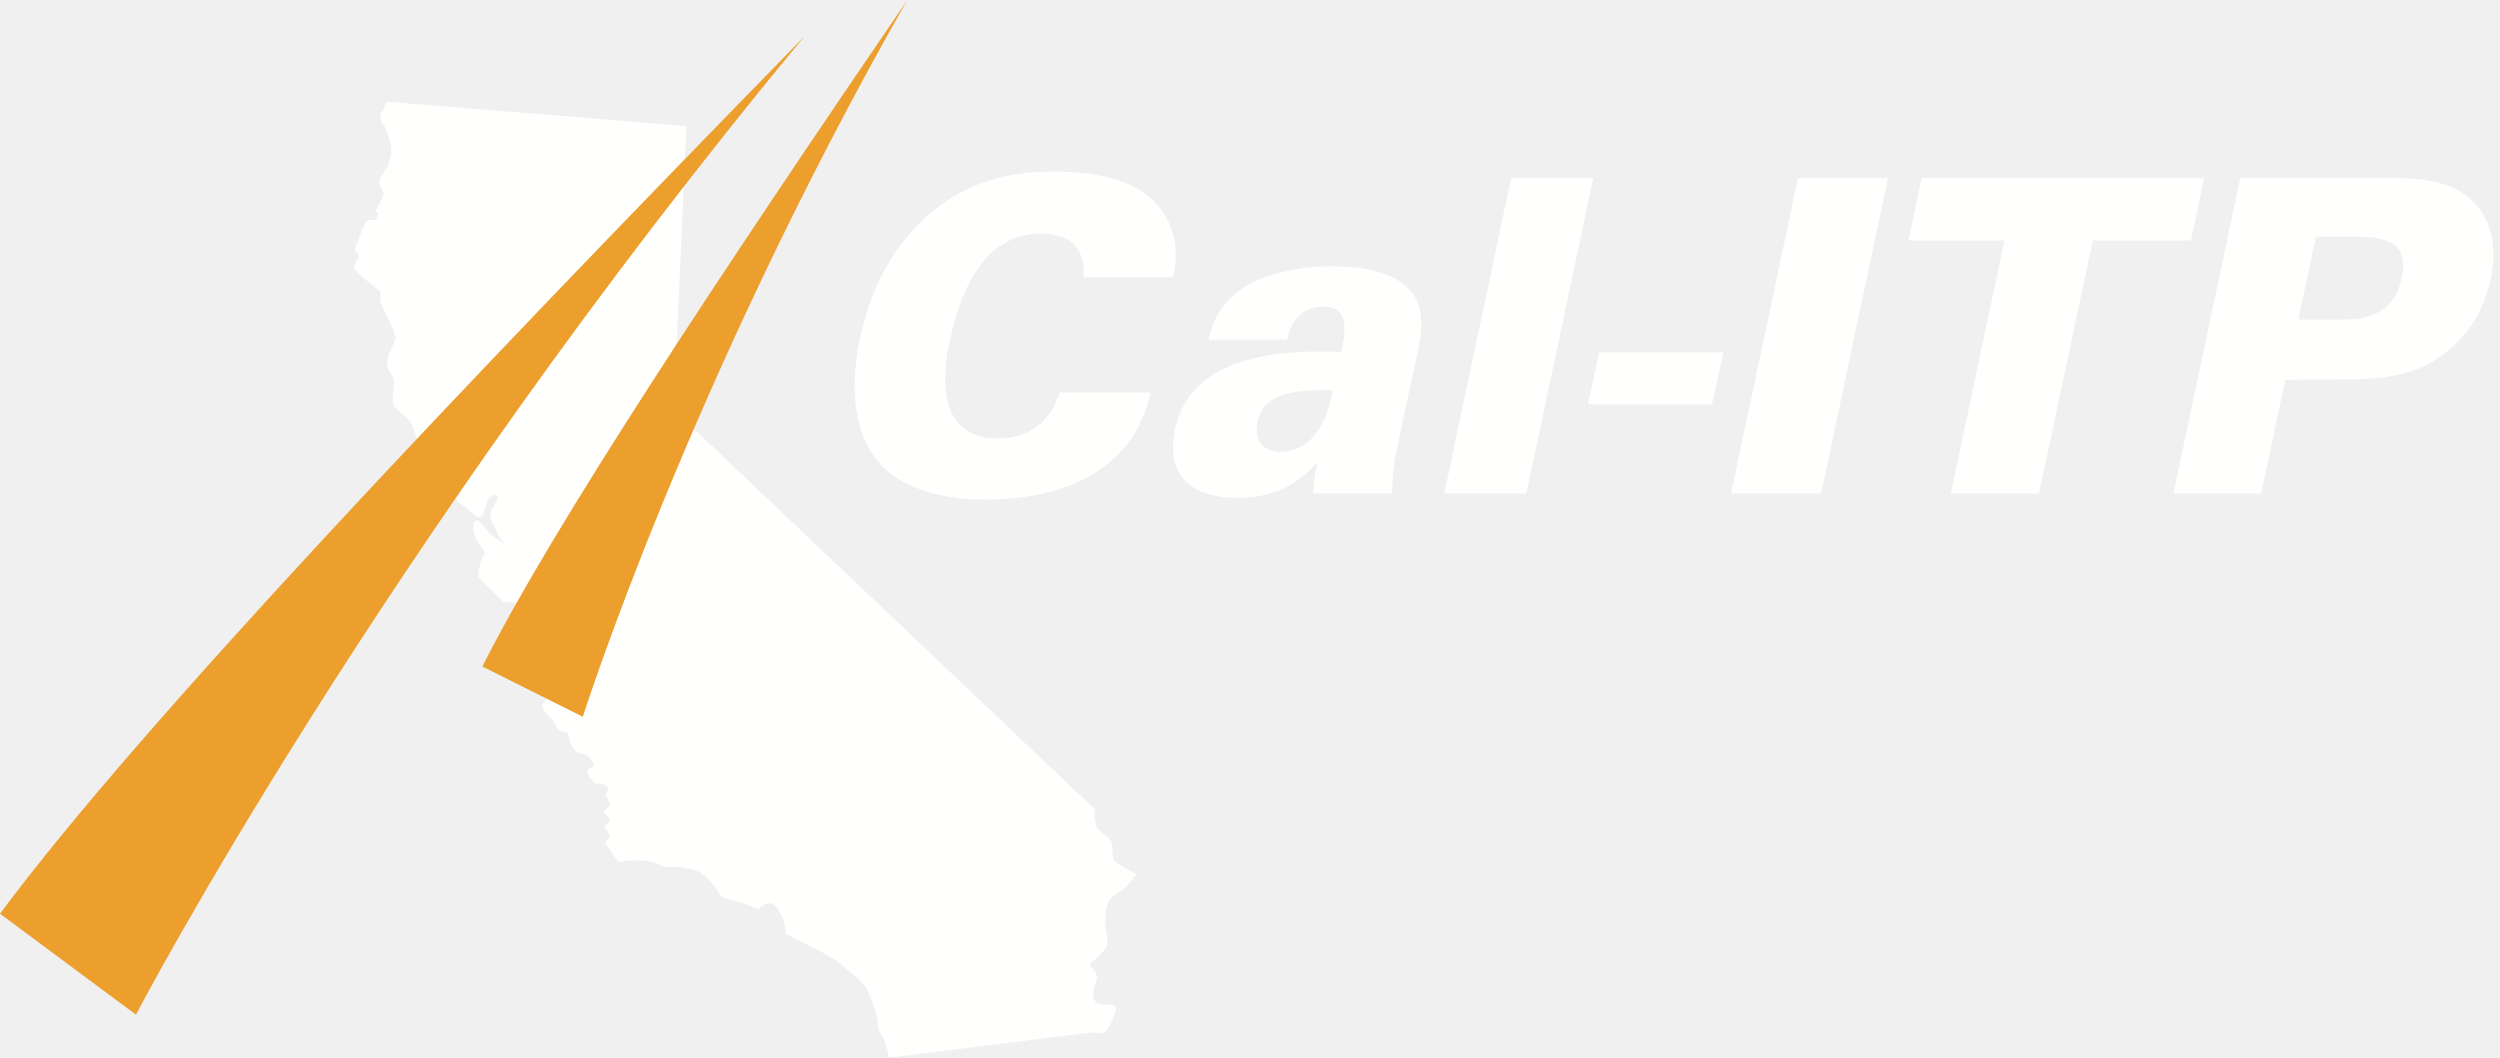
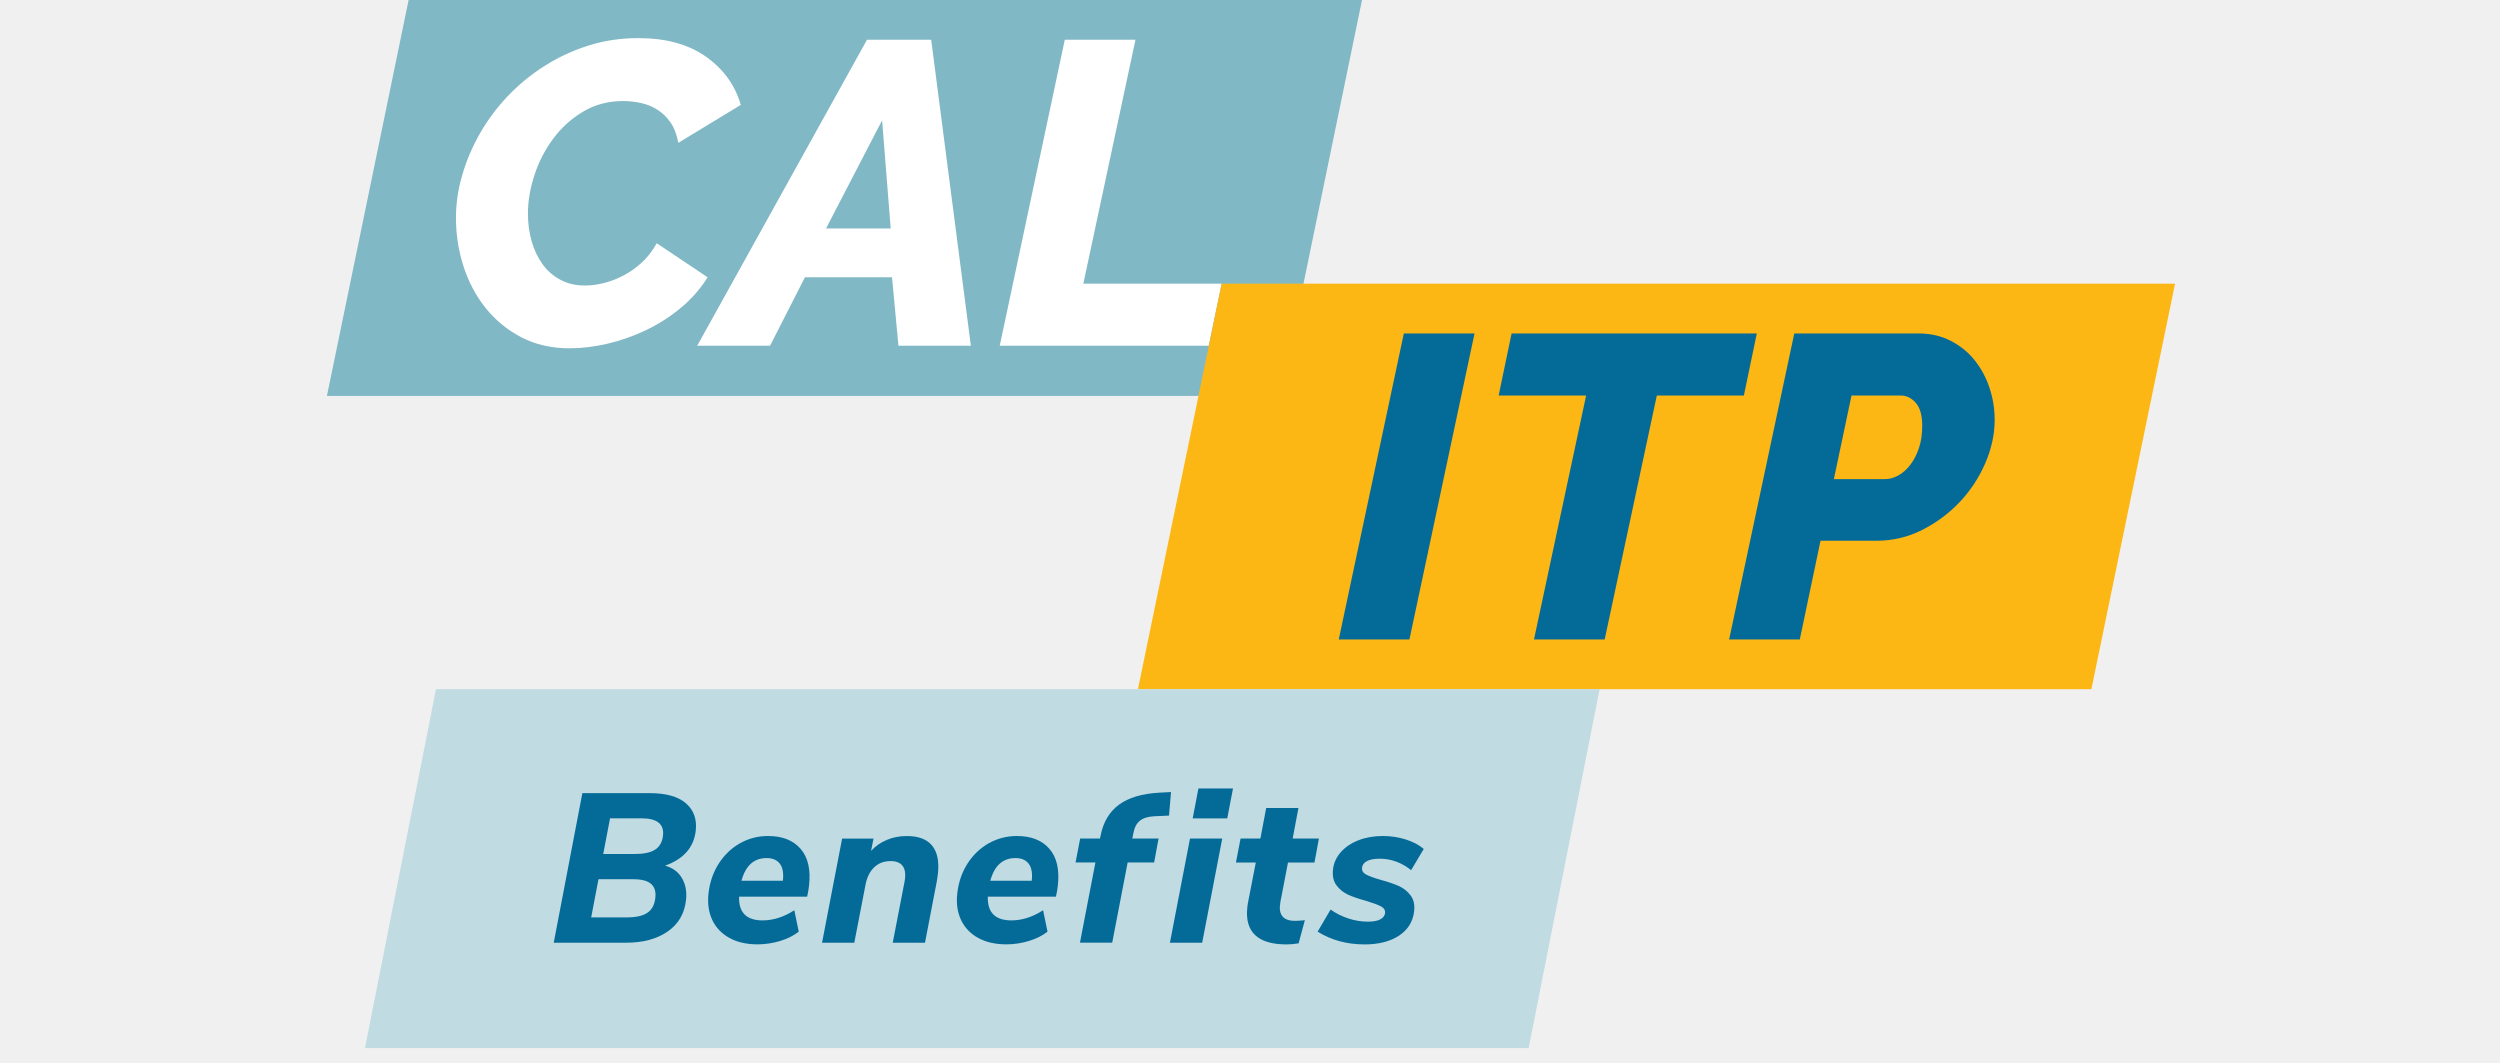
- <svg xmlns="http://www.w3.org/2000/svg" width="260" height="110" viewBox="0 0 260 110" fill="none">
-   <path fill-rule="evenodd" clip-rule="evenodd" d="M40.28 10.592L71.391 13.11L70.066 42.613L113.833 84.145C113.833 84.145 113.833 85.754 114.181 86.17C114.532 86.587 115.372 87.147 115.576 87.563C115.791 87.979 115.576 89.104 115.924 89.521C116.275 89.937 118.19 90.913 118.19 90.913C118.19 90.913 117.534 91.824 117.183 92.172C116.835 92.523 115.508 93.219 115.228 93.847C114.948 94.478 114.88 96.085 115.014 96.715C115.15 97.344 115.296 98.322 115.014 98.602C114.734 98.885 114.171 99.581 113.891 99.793C113.611 100.008 113.331 100.008 113.397 100.356C113.465 100.704 114.095 101.12 114.095 101.615C114.095 102.109 113.679 102.805 113.679 103.433C113.679 104.064 114.027 104.412 114.655 104.48C115.286 104.548 116.197 104.344 116.051 104.975C115.914 105.603 115.354 107.076 114.86 107.346C114.365 107.626 113.737 107.346 113.737 107.346L92.443 110C92.443 110 92.163 108.335 91.815 107.841C91.464 107.346 91.252 106.93 91.32 106.446C91.388 105.951 90.556 103.648 90.129 102.815C89.703 101.983 87.476 100.366 87.049 99.947C86.633 99.531 81.734 97.152 81.734 97.152C81.734 97.152 81.666 96.105 81.454 95.611C81.239 95.116 80.755 93.935 80.127 93.935C79.496 93.935 78.868 94.566 78.868 94.566C78.868 94.566 77.473 94.004 77.047 93.867C76.62 93.734 75.16 93.451 74.945 93.103C74.733 92.755 73.474 90.731 72.147 90.449C70.82 90.169 70.19 90.101 69.698 90.169C69.204 90.237 68.719 90.033 68.156 89.753C67.597 89.473 65.707 89.405 65.011 89.538C64.314 89.674 64.314 89.674 64.314 89.674L62.919 87.651L63.482 86.887L62.851 86.044L63.482 85.28L62.718 84.437L63.482 83.739L62.987 82.616C62.987 82.616 63.267 82.336 63.199 81.985C63.131 81.637 62.435 81.425 62.155 81.493C61.875 81.559 61.176 80.794 61.108 80.3C61.04 79.808 61.671 79.952 61.739 79.672C61.807 79.392 61.244 78.549 60.76 78.413C60.265 78.277 59.995 78.549 59.433 77.502C58.873 76.458 59.365 76.178 58.737 76.11C58.106 76.042 58.04 75.974 57.69 75.199C57.342 74.435 56.779 74.503 56.499 73.66C56.219 72.818 57.062 72.961 56.713 72.613C56.363 72.265 55.24 71.142 54.824 70.792C54.408 70.444 53.353 69.253 53.353 69.253L53.139 66.039C53.139 66.039 53.633 66.319 54.049 65.757C54.466 65.197 54.466 65.197 54.466 65.197C54.466 65.197 55.028 64.982 54.814 64.43C54.602 63.88 53.971 63.385 53.971 63.385C53.971 63.385 54.186 63.171 53.903 62.823C53.623 62.474 52.364 62.611 52.364 62.611L49.847 60.151C49.847 60.151 49.632 60.161 49.847 59.008C50.059 57.855 50.611 57.712 50.341 57.295C50.069 56.879 49.43 56.17 49.294 55.474C49.158 54.778 49.158 54.079 49.642 54.147C50.137 54.215 50.689 55.474 51.249 55.754C51.812 56.036 51.668 56.036 52.374 56.521C53.071 57.013 52.16 56.385 51.675 55.328C51.184 54.283 50.833 53.857 51.047 53.226C51.259 52.598 51.542 52.383 51.675 52.035C51.812 51.687 51.61 51.271 51.115 51.619C50.621 51.967 50.621 52.318 50.485 52.81C50.351 53.304 50.137 53.789 49.788 53.789C49.44 53.789 48.462 52.666 47.967 52.462C47.473 52.25 47.124 51.339 46.708 51.339C46.292 51.339 45.798 51.203 45.798 51.203L46.565 49.876C46.565 49.876 46.07 48.965 45.798 48.685C45.518 48.405 45.169 48.191 45.101 47.563C45.033 46.932 45.033 46.584 45.033 46.584C45.033 46.584 43.641 46.236 43.282 45.393C42.924 44.55 42.934 44.134 42.372 43.506C41.809 42.875 41.181 42.742 40.898 41.967C40.618 41.2 41.181 40.01 40.898 39.313C40.618 38.614 40.202 38.471 40.27 37.56C40.338 36.649 41.249 35.605 41.113 34.974C40.977 34.346 39.64 31.614 39.574 31.412C39.506 31.208 39.574 30.287 39.574 30.287C39.574 30.287 36.862 28.352 36.862 27.858C36.862 27.363 37.142 27.093 37.278 26.733C37.415 26.384 36.862 26.036 36.862 26.036C36.862 26.036 37.841 23.238 38.189 22.959C38.537 22.678 38.953 23.17 39.165 22.678C39.38 22.184 39.38 22.184 39.38 22.184L39.032 22.048C39.032 22.048 39.728 20.721 39.872 20.294C40.018 19.868 39.243 19.318 39.456 18.756C39.67 18.193 40.434 17.429 40.646 16.238C40.861 15.047 40.154 13.158 39.804 12.878C39.456 12.598 39.592 11.899 39.592 11.899L40.28 10.592Z" fill="#FFFFFE" />
-   <path fill-rule="evenodd" clip-rule="evenodd" d="M83.692 3.75C47.48 40.796 14.339 75.716 0 95.027C11.567 103.627 14.14 105.522 14.14 105.522C14.14 105.522 39.4 57.161 83.692 3.75Z" fill="#ED9F2E" />
-   <path fill-rule="evenodd" clip-rule="evenodd" d="M94.325 0.062C74.935 28.43 57.309 55.057 50.169 69.318C58.714 73.604 60.614 74.545 60.614 74.545C60.614 74.545 71.544 40.047 94.325 0.062Z" fill="#ED9F2E" />
-   <path fill-rule="evenodd" clip-rule="evenodd" d="M112.66 28.834C112.978 25.519 110.889 24.29 108.301 24.29C102.804 24.29 100.079 29.333 98.808 35.33C98.351 37.328 96.671 45.595 103.712 45.595C108.528 45.595 109.754 42.096 110.208 40.824H119.655C117.43 51.092 106.802 51.955 102.531 51.955C99.353 51.955 93.856 51.41 90.995 47.593C88.222 43.778 88.724 38.554 89.451 35.146C90.404 30.65 92.403 26.155 96.217 22.656C100.397 18.841 104.938 17.842 109.708 17.842C115.024 17.842 118.793 19.114 120.793 21.838C122.837 24.654 122.246 27.608 122.017 28.834H112.66Z" fill="#FFFFFE" />
-   <path fill-rule="evenodd" clip-rule="evenodd" d="M130.773 43.915C130.41 45.595 131.182 47.002 133.228 47.002C134.136 47.002 135.816 46.639 137.042 44.823C138.041 43.37 138.45 41.505 138.586 40.554C134.953 40.6 131.457 40.643 130.773 43.915ZM136.588 51.319C136.588 50.499 136.724 49.5 136.997 48.047C135.634 49.593 133.407 51.773 128.73 51.773C123.144 51.773 121.326 48.728 122.188 44.687C123.505 38.463 129.774 36.193 139.494 36.601C140.039 34.147 140.221 31.879 137.632 31.879C136.043 31.879 134.363 32.739 133.863 35.33H125.685C125.96 34.285 126.368 32.33 128.457 30.559C130.637 28.743 134.406 27.698 138.541 27.698C140.587 27.698 144.855 27.971 146.762 30.332C147.943 31.74 148.034 33.877 147.489 36.329L145.218 46.957C144.9 48.594 144.855 49.046 144.764 51.319H136.588Z" fill="#FFFFFE" />
-   <path fill-rule="evenodd" clip-rule="evenodd" d="M157.156 18.523H165.695L158.745 51.319H150.206L157.156 18.523Z" fill="#FFFFFE" />
-   <path fill-rule="evenodd" clip-rule="evenodd" d="M179.225 36.646L178.044 42.052H165.145L166.326 36.646H179.225Z" fill="#FFFFFE" />
-   <path fill-rule="evenodd" clip-rule="evenodd" d="M186.99 18.523H196.346L189.396 51.319H180.039L186.99 18.523Z" fill="#FFFFFE" />
-   <path fill-rule="evenodd" clip-rule="evenodd" d="M208.468 25.017H198.476L199.838 18.523H229.225L227.863 25.017H217.646L212.058 51.319H202.883L208.468 25.017Z" fill="#FFFFFE" />
-   <path fill-rule="evenodd" clip-rule="evenodd" d="M239.028 33.241H243.072C245.295 33.241 248.885 33.241 249.795 28.834C250.656 24.838 247.477 24.611 244.843 24.611H240.847L239.028 33.241ZM232.989 18.523H248.067C250.613 18.523 253.928 18.523 256.289 20.204C258.696 21.884 259.922 24.838 259.016 29.106C257.79 34.876 253.564 37.373 252.157 38.054C249.296 39.462 245.343 39.462 243.572 39.462L237.666 39.508L235.169 51.319H226.039L232.989 18.523Z" fill="#FFFFFE" />
+ <svg xmlns="http://www.w3.org/2000/svg" width="120" height="51" viewBox="0 0 120 51" fill="none">
+   <g clip-path="url(#clip0)">
+     <path d="M61.455 19.006H15.692L19.709 -0.462H65.472L61.455 19.006Z" fill="#81B8C5" />
+     <path d="M27.343 16.718C26.475 16.718 25.703 16.542 25.027 16.191C24.352 15.839 23.78 15.372 23.311 14.785C22.843 14.2 22.488 13.531 22.247 12.779C22.006 12.028 21.886 11.252 21.886 10.452C21.886 9.777 21.985 9.093 22.187 8.405C22.387 7.714 22.669 7.05 23.034 6.409C23.4 5.768 23.845 5.173 24.367 4.62C24.892 4.069 25.477 3.586 26.126 3.173C26.774 2.76 27.477 2.431 28.236 2.19C28.995 1.949 29.795 1.829 30.636 1.829C31.96 1.829 33.042 2.125 33.883 2.719C34.724 3.312 35.283 4.084 35.558 5.035L32.558 6.856C32.489 6.471 32.369 6.149 32.197 5.895C32.025 5.639 31.814 5.433 31.567 5.274C31.32 5.115 31.051 5.005 30.761 4.942C30.47 4.88 30.189 4.85 29.913 4.85C29.197 4.85 28.554 5.02 27.989 5.358C27.423 5.695 26.944 6.13 26.55 6.661C26.157 7.192 25.858 7.775 25.651 8.409C25.445 9.043 25.341 9.656 25.341 10.25C25.341 10.719 25.399 11.159 25.518 11.574C25.634 11.987 25.808 12.353 26.034 12.671C26.262 12.989 26.548 13.241 26.892 13.426C27.236 13.613 27.63 13.705 28.07 13.705C28.361 13.705 28.66 13.667 28.969 13.591C29.279 13.516 29.591 13.398 29.9 13.239C30.21 13.08 30.507 12.873 30.791 12.617C31.072 12.361 31.317 12.047 31.524 11.675L33.965 13.31C33.633 13.847 33.212 14.331 32.702 14.757C32.193 15.185 31.638 15.544 31.038 15.832C30.438 16.122 29.819 16.342 29.176 16.494C28.533 16.643 27.922 16.718 27.343 16.718Z" fill="white" />
+     <path d="M41.616 1.908H44.697L46.601 16.596H43.126L42.816 13.308H38.638L36.962 16.596H33.466L41.616 1.908ZM42.754 10.968L42.341 5.775L39.65 10.966H42.754V10.968Z" fill="white" />
+     <path d="M51.11 1.908H54.503L52 13.617H58.641L58.019 16.596H47.987L51.11 1.908Z" fill="white" />
+     <path d="M100.386 33.083H54.621L58.64 13.615H104.403L100.386 33.083Z" fill="#FDB714" />
+     <path d="M67.384 16.006H70.778L67.653 30.694H64.26L67.384 16.006Z" fill="#046B99" />
+     <path d="M76.134 18.985H71.935L72.556 16.006H84.327L83.706 18.985H79.528L77.025 30.694H73.631L76.134 18.985Z" fill="#046B99" />
+     <path d="M86.125 16.006H92.103C92.668 16.006 93.178 16.125 93.634 16.359C94.09 16.593 94.473 16.903 94.782 17.29C95.092 17.677 95.331 18.118 95.496 18.615C95.662 19.112 95.744 19.621 95.744 20.146C95.744 20.849 95.591 21.55 95.288 22.245C94.984 22.941 94.574 23.563 94.058 24.107C93.539 24.651 92.942 25.096 92.258 25.44C91.576 25.784 90.847 25.956 90.075 25.956H87.385L86.391 30.694H82.998L86.125 16.006ZM90.49 22.997C90.697 22.997 90.907 22.939 91.12 22.821C91.333 22.705 91.527 22.531 91.699 22.305C91.871 22.077 92.008 21.808 92.112 21.498C92.215 21.189 92.266 20.834 92.266 20.434C92.266 19.937 92.163 19.572 91.957 19.337C91.75 19.103 91.509 18.985 91.232 18.985H88.873L88.026 22.997H90.49Z" fill="#046B99" />
+     <path d="M73.375 50.308H17.518L20.928 33.083H76.781L73.375 50.308Z" fill="#C0DBE2" />
+     <path d="M32.736 42.153C32.91 42.452 32.974 42.803 32.929 43.203C32.856 43.854 32.562 44.36 32.045 44.714C31.529 45.071 30.869 45.25 30.063 45.25H26.579L27.953 38.07H31.181C31.966 38.07 32.549 38.233 32.925 38.558C33.301 38.885 33.458 39.321 33.396 39.872C33.306 40.674 32.815 41.233 31.925 41.551C32.293 41.654 32.562 41.854 32.736 42.153ZM31.067 43.818C31.288 43.672 31.418 43.433 31.456 43.099C31.491 42.801 31.422 42.577 31.25 42.426C31.078 42.278 30.794 42.203 30.398 42.203H28.727L28.377 44.035H30.067C30.514 44.037 30.846 43.964 31.067 43.818ZM31.445 40.783C31.663 40.644 31.79 40.418 31.824 40.106C31.886 39.556 31.54 39.28 30.79 39.28H29.282L28.955 40.992H30.471C30.906 40.992 31.228 40.923 31.445 40.783Z" fill="#046B99" />
+     <path d="M38.428 40.743C38.785 41.153 38.921 41.745 38.833 42.519C38.815 42.682 38.785 42.854 38.744 43.039H35.476C35.452 43.8 35.828 44.179 36.607 44.179C37.119 44.179 37.626 44.016 38.127 43.691L38.34 44.719C38.099 44.908 37.803 45.059 37.45 45.166C37.095 45.273 36.734 45.329 36.366 45.329C35.839 45.329 35.39 45.228 35.018 45.024C34.644 44.82 34.368 44.534 34.192 44.164C34.016 43.794 33.953 43.364 34.009 42.876C34.069 42.34 34.235 41.863 34.504 41.446C34.773 41.029 35.114 40.704 35.525 40.474C35.938 40.244 36.385 40.128 36.871 40.128C37.551 40.128 38.069 40.332 38.428 40.743ZM35.59 42.276H37.579C37.62 41.91 37.57 41.635 37.431 41.456C37.291 41.276 37.08 41.188 36.8 41.188C36.19 41.186 35.788 41.549 35.59 42.276Z" fill="#046B99" />
+     <path d="M44.742 40.59C44.993 40.9 45.086 41.351 45.019 41.949C45.002 42.091 44.987 42.201 44.972 42.276L44.4 45.25H42.851L43.415 42.338C43.479 42.005 43.456 41.755 43.342 41.586C43.228 41.416 43.03 41.332 42.75 41.332C42.43 41.332 42.165 41.433 41.959 41.633C41.752 41.833 41.615 42.106 41.548 42.452L41.006 45.252H39.458L40.421 40.252H41.929L41.811 40.844C42.013 40.62 42.262 40.446 42.557 40.319C42.851 40.194 43.172 40.13 43.52 40.13C44.081 40.128 44.488 40.28 44.742 40.59Z" fill="#046B99" />
+     <path d="M50.371 40.743C50.728 41.153 50.863 41.745 50.775 42.519C50.758 42.682 50.728 42.854 50.685 43.039H47.416C47.392 43.8 47.769 44.179 48.547 44.179C49.059 44.179 49.567 44.016 50.068 43.691L50.281 44.719C50.04 44.908 49.743 45.059 49.39 45.166C49.035 45.273 48.674 45.329 48.306 45.329C47.78 45.329 47.33 45.228 46.958 45.024C46.584 44.82 46.309 44.534 46.132 44.164C45.956 43.794 45.894 43.364 45.95 42.876C46.01 42.34 46.175 41.863 46.444 41.446C46.713 41.029 47.055 40.704 47.466 40.474C47.879 40.244 48.326 40.128 48.812 40.128C49.496 40.128 50.014 40.332 50.371 40.743ZM47.534 42.276H49.524C49.564 41.91 49.515 41.635 49.375 41.456C49.235 41.276 49.025 41.188 48.745 41.188C48.134 41.186 47.732 41.549 47.534 42.276Z" fill="#046B99" />
+     <path d="M54.352 40.248H55.612L55.399 41.398H54.128L53.386 45.248H51.838L52.58 41.398H51.627L51.848 40.248H52.801L52.827 40.115C52.956 39.463 53.248 38.966 53.706 38.629C54.164 38.289 54.81 38.095 55.642 38.048L56.209 38.018L56.113 39.149L55.433 39.179C55.123 39.192 54.887 39.263 54.724 39.388C54.56 39.513 54.45 39.719 54.399 40.005L54.352 40.248Z" fill="#046B99" />
+     <path d="M56.156 45.25L57.12 40.25H58.668L57.705 45.25H56.156ZM57.524 37.846H59.184L58.909 39.282H57.249L57.524 37.846Z" fill="#046B99" />
+     <path d="M61.461 43.284C61.344 43.895 61.577 44.2 62.157 44.2C62.286 44.2 62.445 44.19 62.633 44.17L62.334 45.28C62.132 45.314 61.938 45.332 61.753 45.332C61.063 45.332 60.559 45.183 60.246 44.884C59.932 44.585 59.807 44.145 59.871 43.56C59.884 43.437 59.899 43.347 59.912 43.284L60.278 41.401H59.325L59.547 40.25H60.499L60.777 38.784H62.325L62.048 40.25H63.308L63.095 41.401H61.824L61.461 43.284Z" fill="#046B99" />
+     <path d="M63.246 44.719L63.868 43.659C64.128 43.841 64.412 43.985 64.721 44.087C65.031 44.188 65.343 44.239 65.657 44.239C65.923 44.239 66.123 44.203 66.259 44.127C66.394 44.052 66.467 43.953 66.483 43.833C66.498 43.691 66.433 43.581 66.289 43.506C66.143 43.431 65.906 43.342 65.575 43.241C65.225 43.147 64.936 43.048 64.713 42.947C64.489 42.846 64.302 42.695 64.154 42.499C64.005 42.302 63.949 42.048 63.984 41.736C64.018 41.424 64.145 41.145 64.36 40.902C64.575 40.659 64.859 40.467 65.209 40.332C65.56 40.196 65.949 40.128 66.381 40.128C66.764 40.128 67.13 40.184 67.48 40.295C67.829 40.407 68.117 40.558 68.34 40.749L67.734 41.768C67.508 41.586 67.267 41.448 67.011 41.355C66.756 41.263 66.493 41.218 66.227 41.218C65.966 41.218 65.764 41.254 65.62 41.33C65.474 41.405 65.394 41.51 65.379 41.646C65.362 41.788 65.427 41.9 65.573 41.977C65.717 42.054 65.956 42.142 66.287 42.237C66.637 42.332 66.925 42.431 67.149 42.532C67.373 42.633 67.56 42.783 67.708 42.979C67.857 43.177 67.915 43.431 67.878 43.742C67.822 44.239 67.581 44.626 67.158 44.908C66.732 45.19 66.181 45.332 65.506 45.332C64.65 45.332 63.898 45.127 63.246 44.719Z" fill="#046B99" />
+   </g>
+   <defs>
+     <clipPath id="clip0">
+       <rect width="120" height="50.769" fill="white" />
+     </clipPath>
+   </defs>
</svg>
